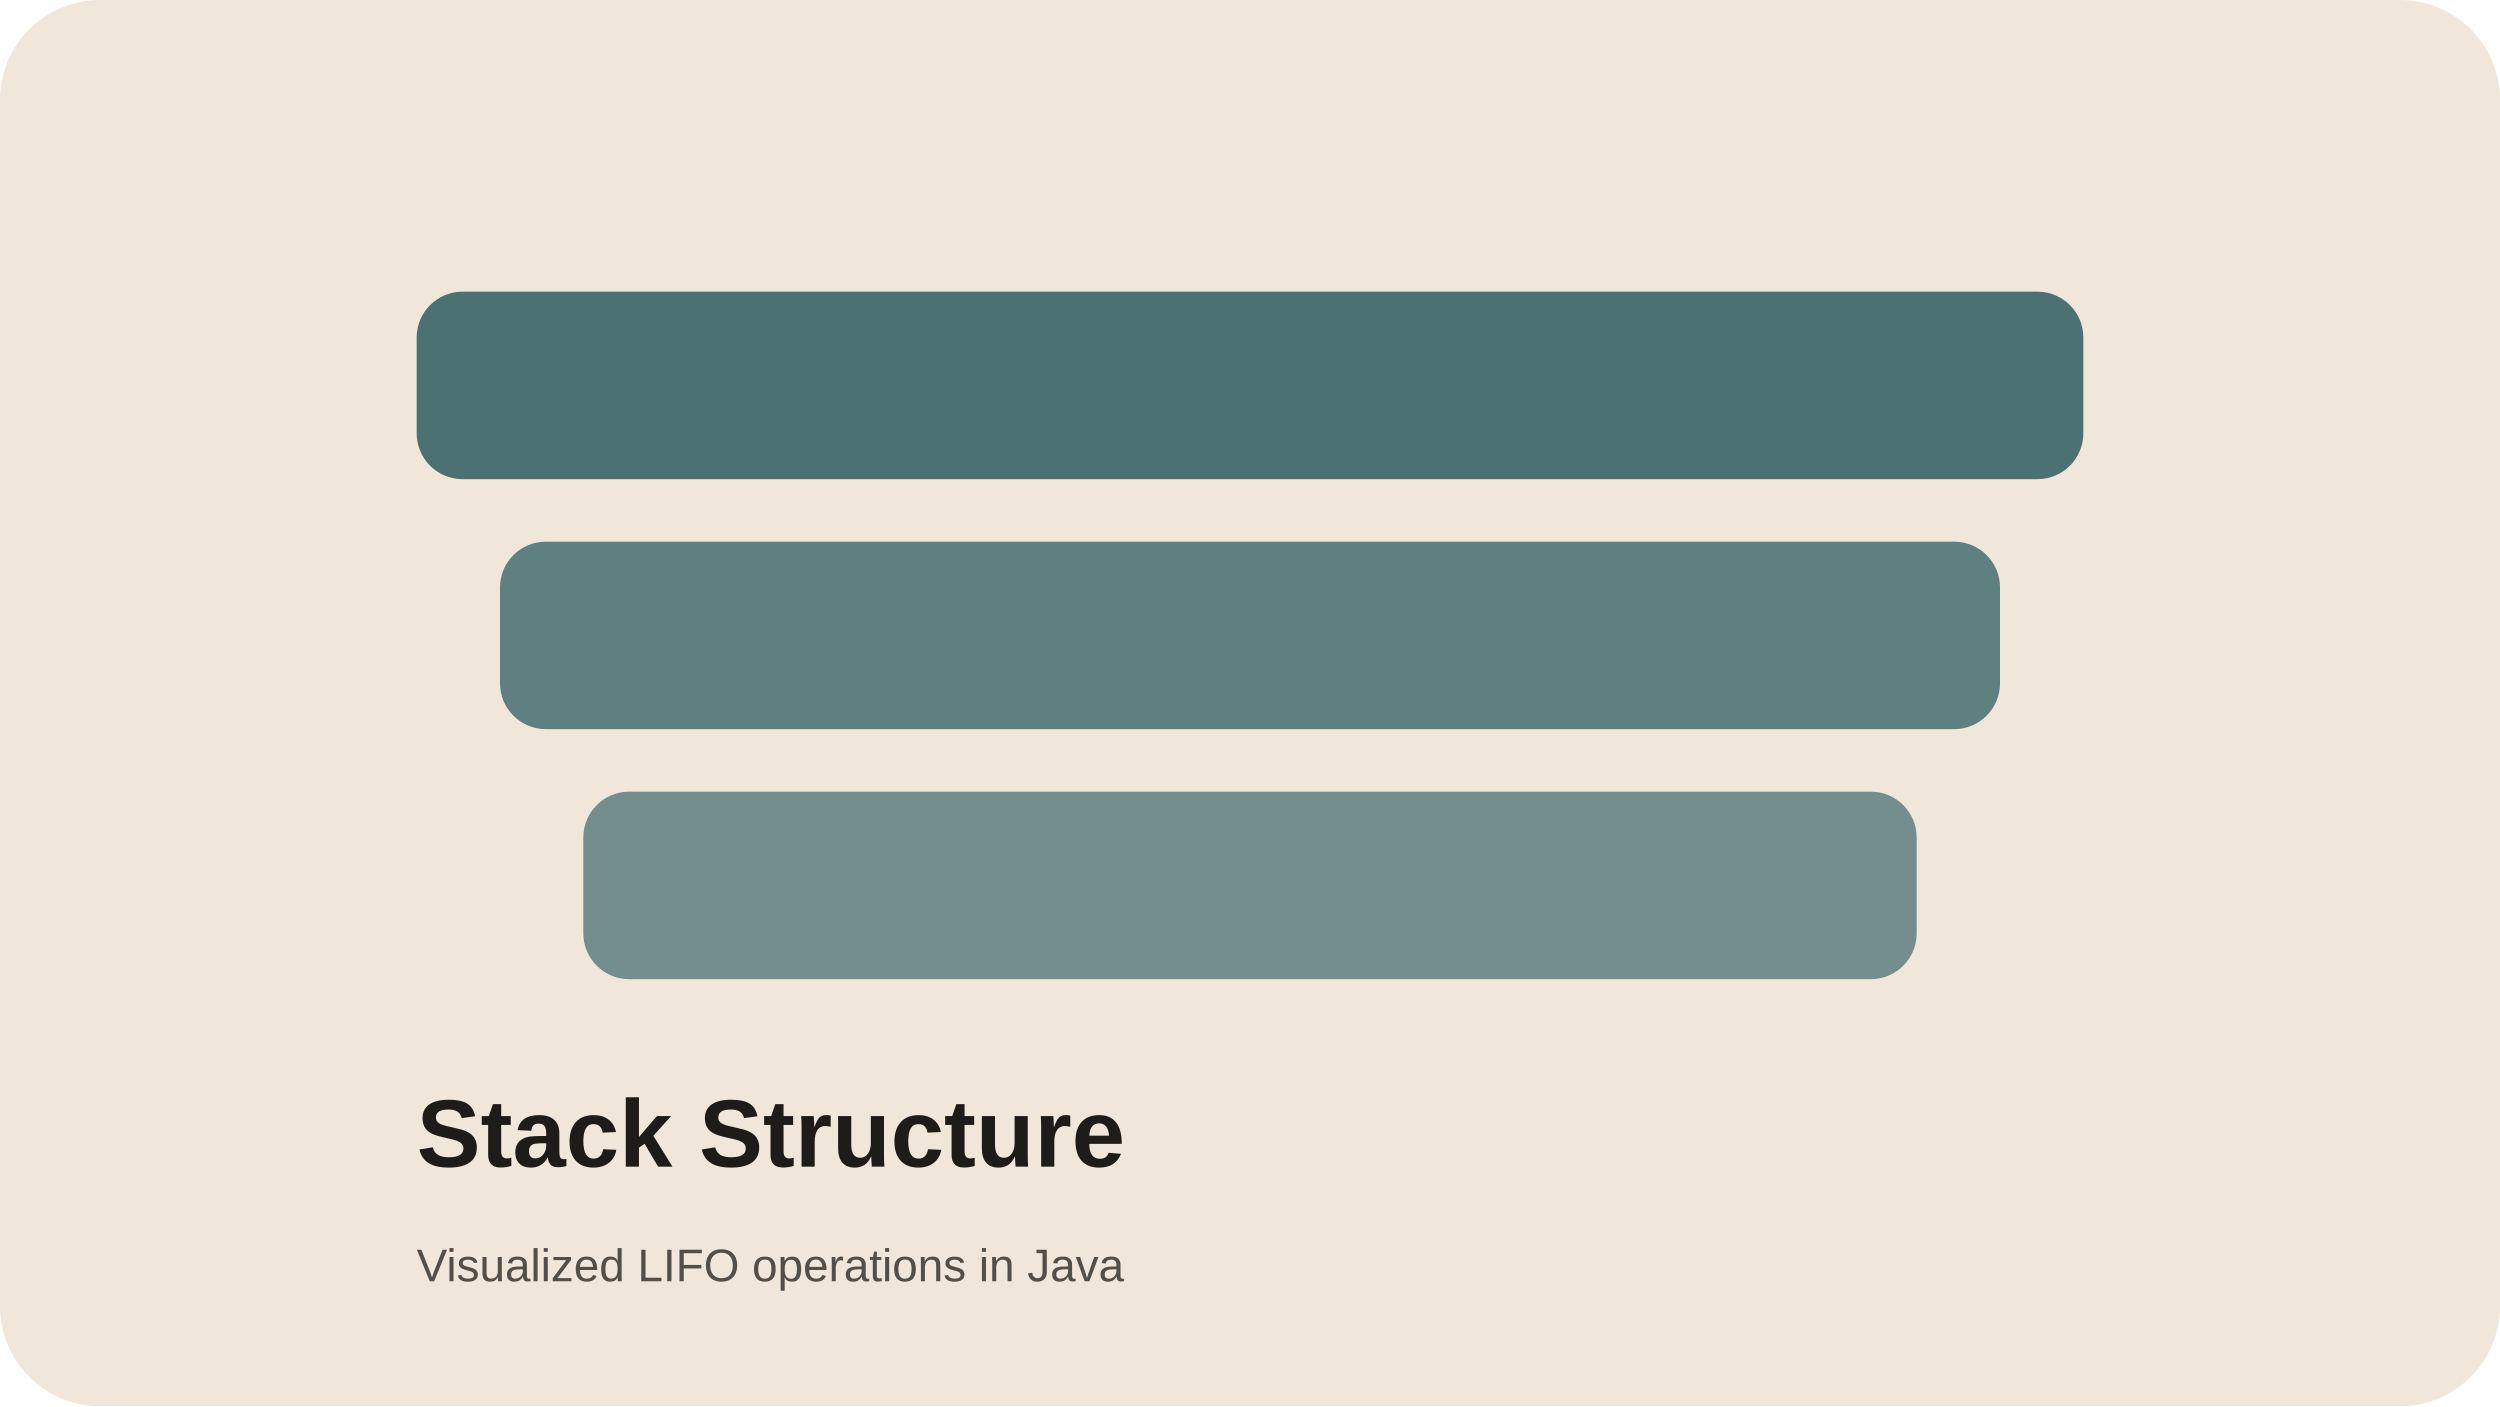
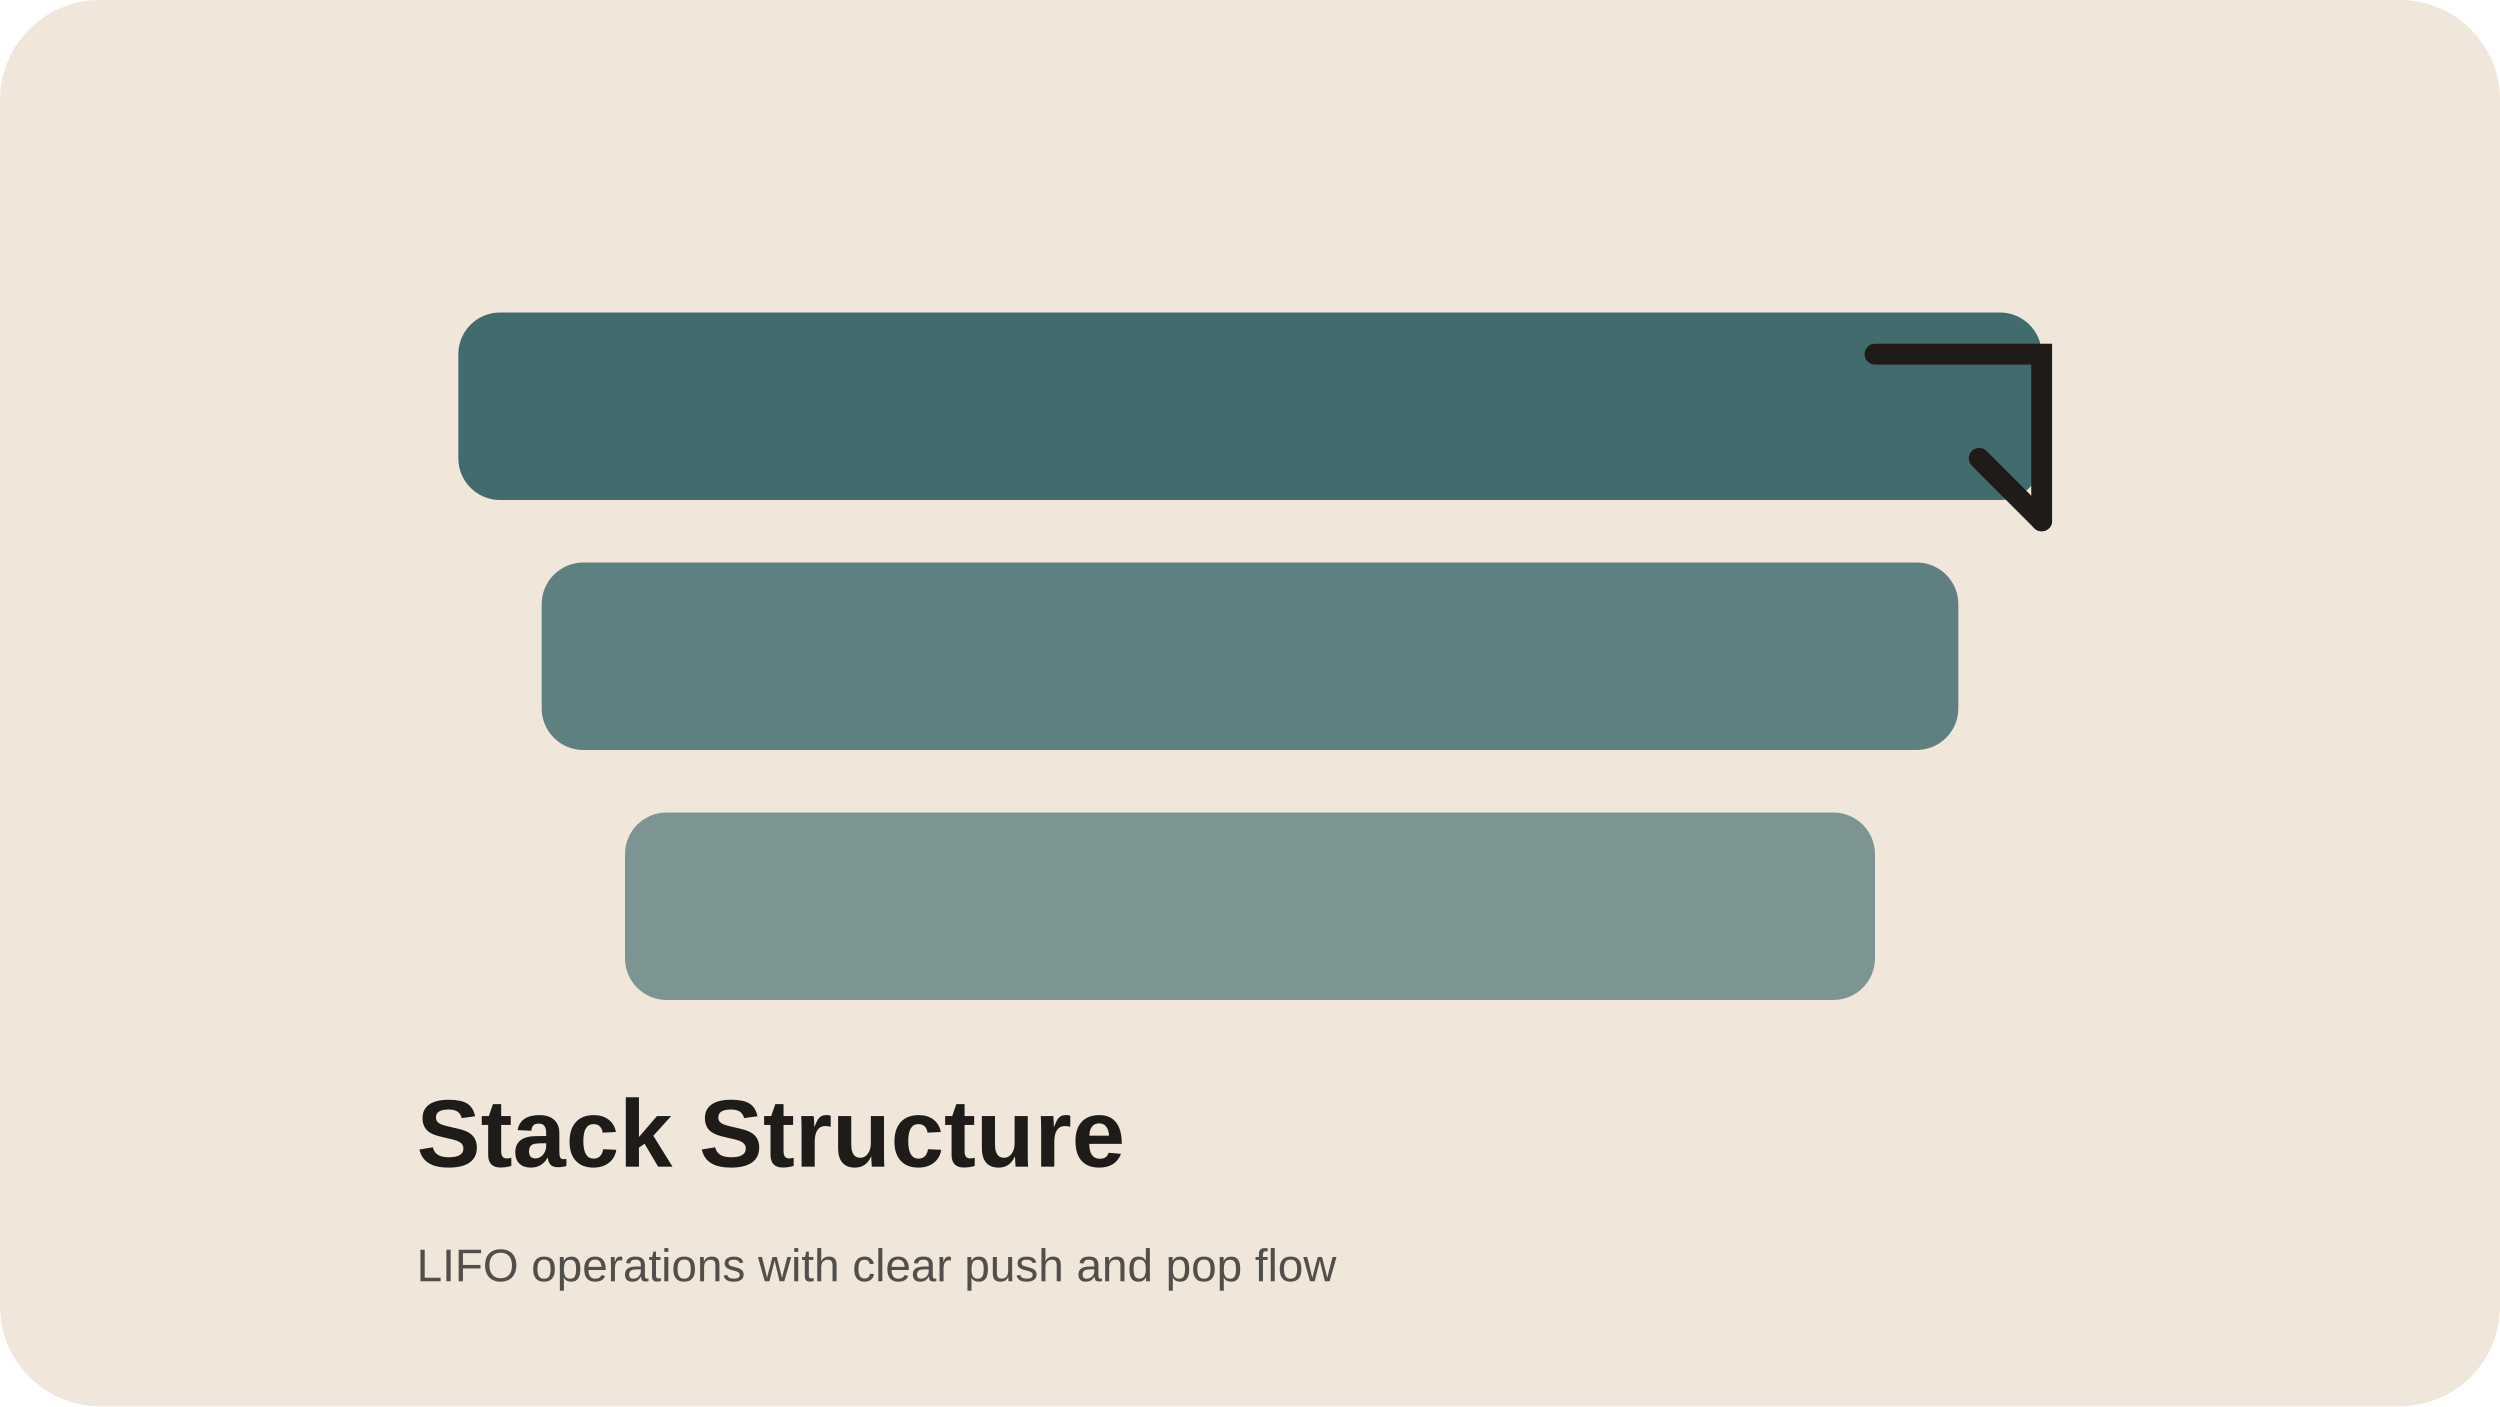
<svg xmlns="http://www.w3.org/2000/svg" viewBox="0 0 1200 675" role="img" aria-labelledby="title desc">
  <rect width="1200" height="675" rx="48" fill="#f0e7da" />
  <g fill="#2f5d62">
-     <rect x="200" y="140" width="800" height="90" rx="22" opacity="0.85" />
-     <rect x="240" y="260" width="720" height="90" rx="22" opacity="0.75" />
-     <rect x="280" y="380" width="640" height="90" rx="22" opacity="0.65" />
+     <rect x="220" y="150" width="760" height="90" rx="20" opacity="0.9" />
+     <rect x="260" y="270" width="680" height="90" rx="20" opacity="0.75" />
+     <rect x="300" y="390" width="600" height="90" rx="20" opacity="0.6" />
  </g>
+   <path d="M900 170 L980 170 L980 250" stroke="#1e1b18" stroke-width="10" fill="none" stroke-linecap="round" />
+   <path d="M980 250 L950 220" stroke="#1e1b18" stroke-width="10" stroke-linecap="round" />
  <text x="200" y="560" fill="#1e1b18" font-family="Space Grotesk, Arial, sans-serif" font-size="46" font-weight="600">
    Stack Structure
  </text>
  <text x="200" y="615" fill="#1e1b18" font-family="Space Grotesk, Arial, sans-serif" font-size="22" opacity="0.75">
-     Visualized LIFO operations in Java
+     LIFO operations with clear push and pop flow
  </text>
</svg>
